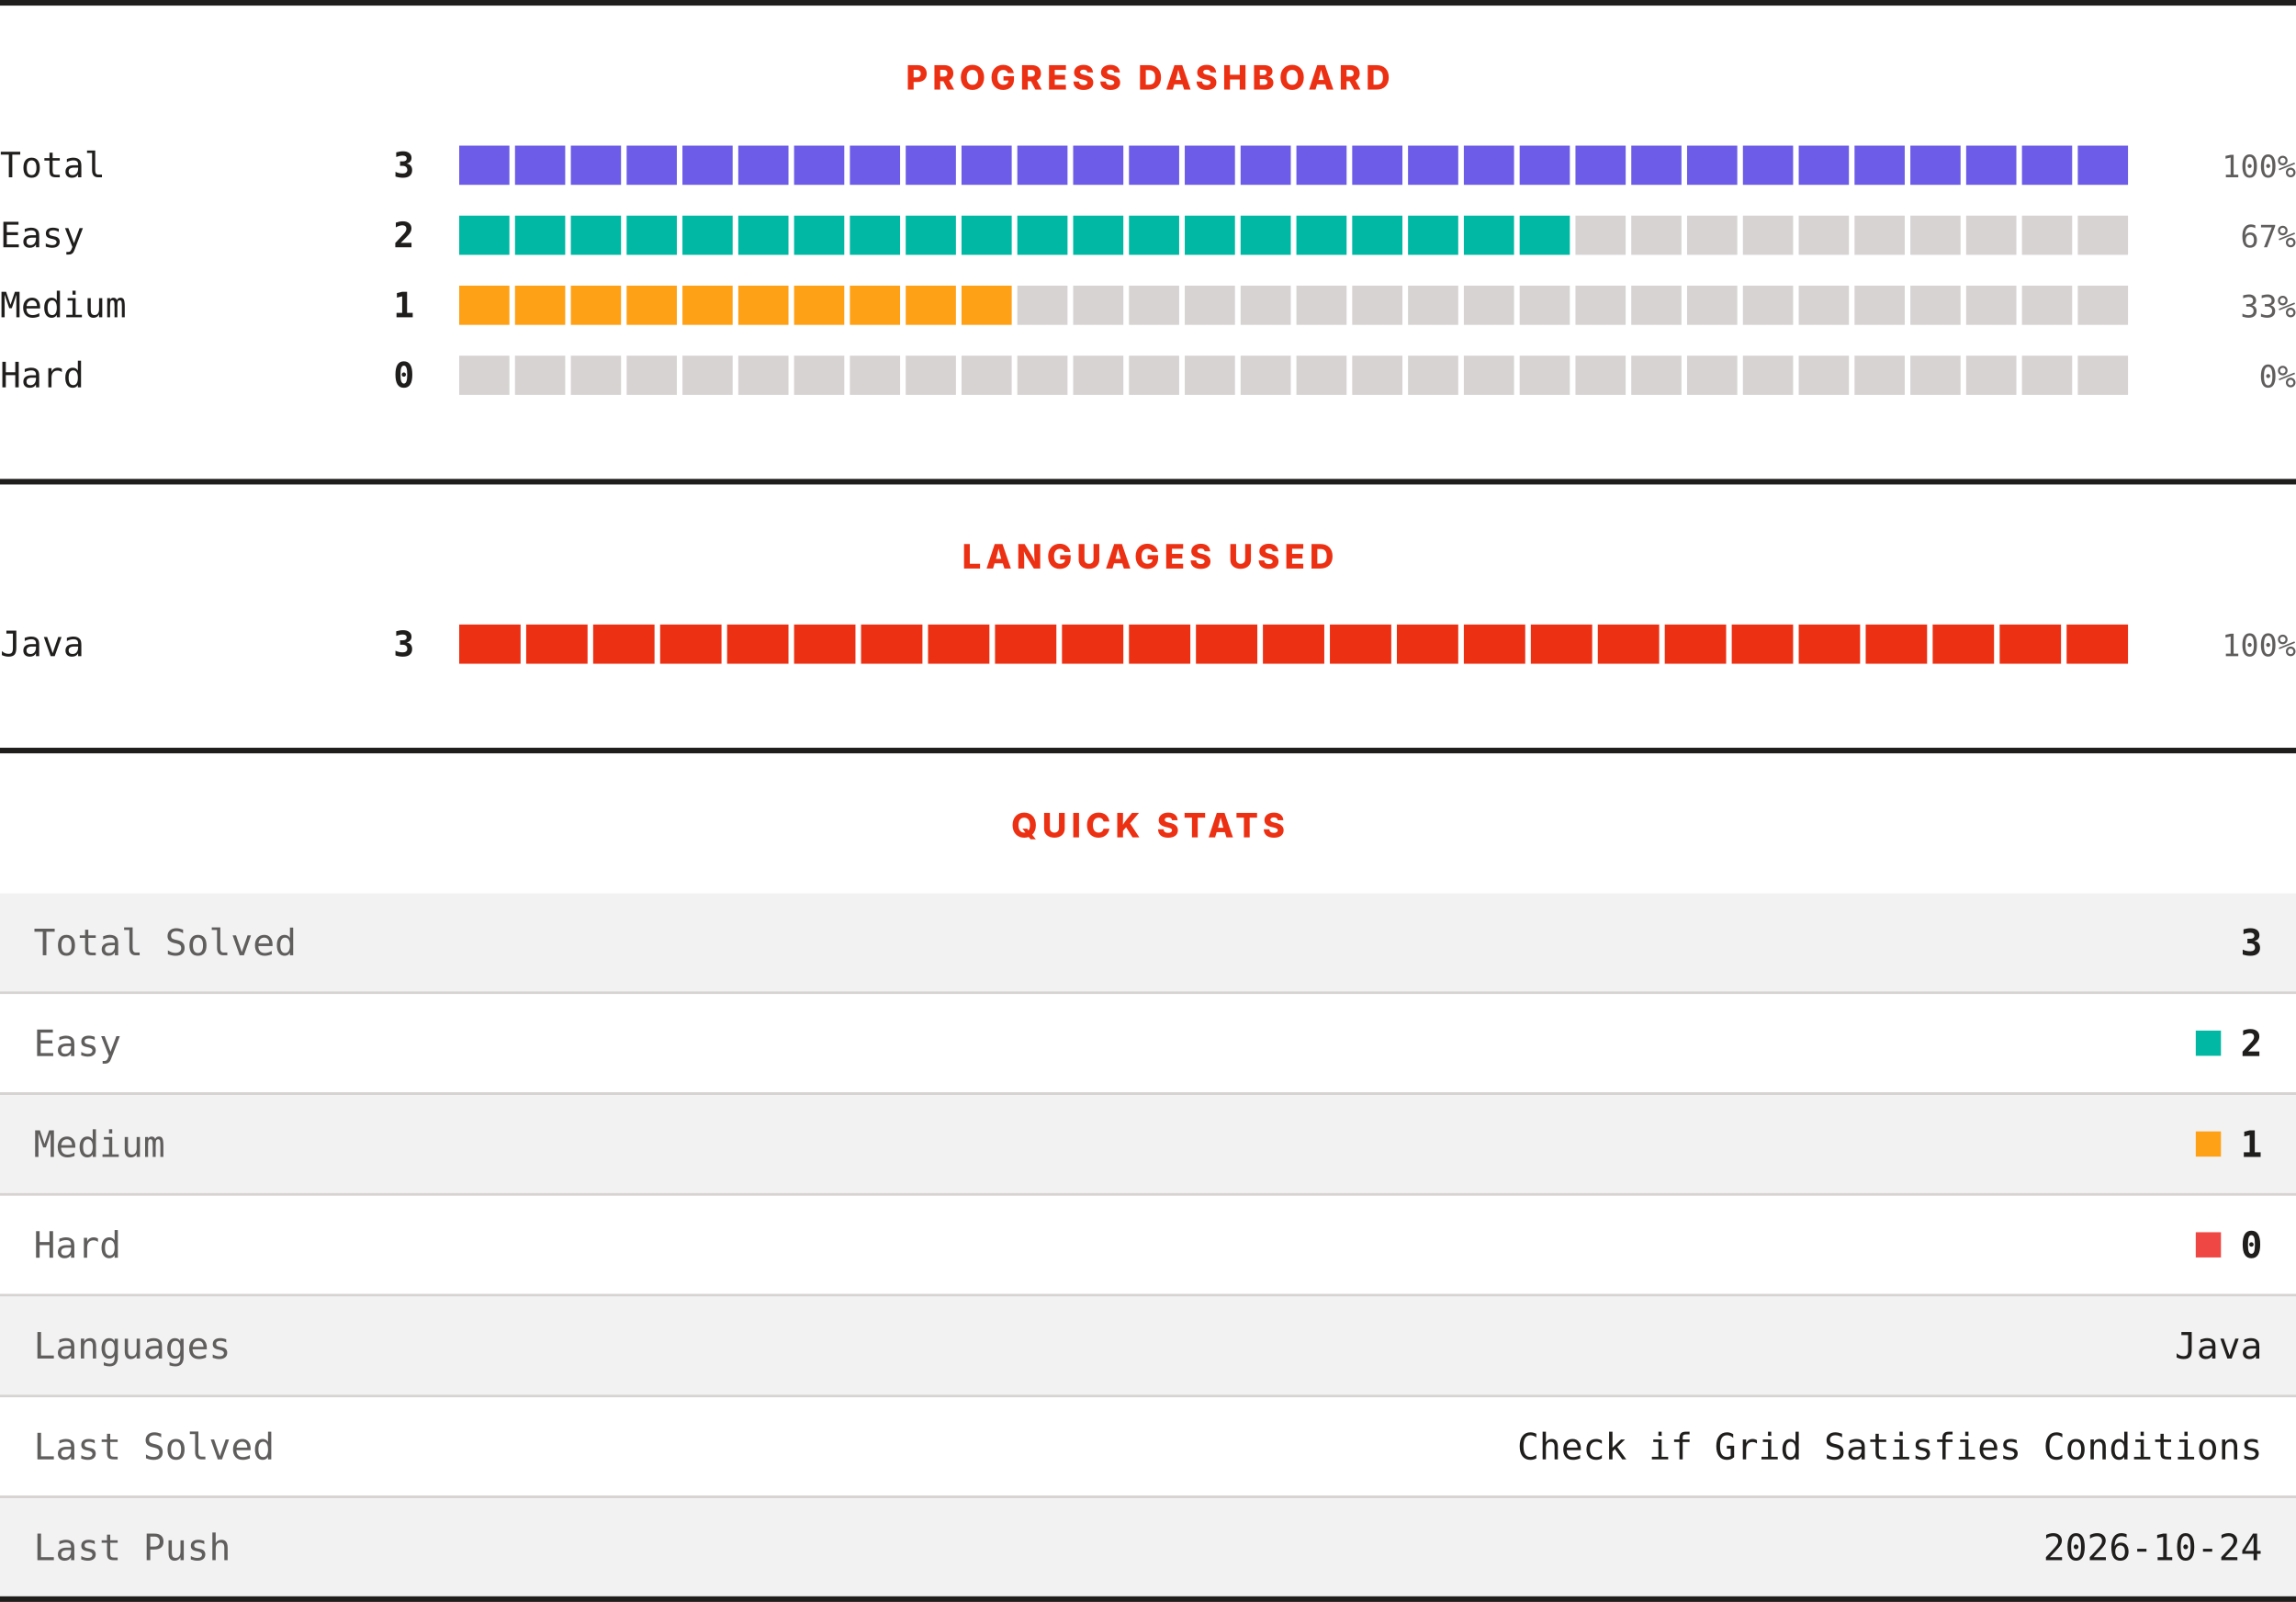
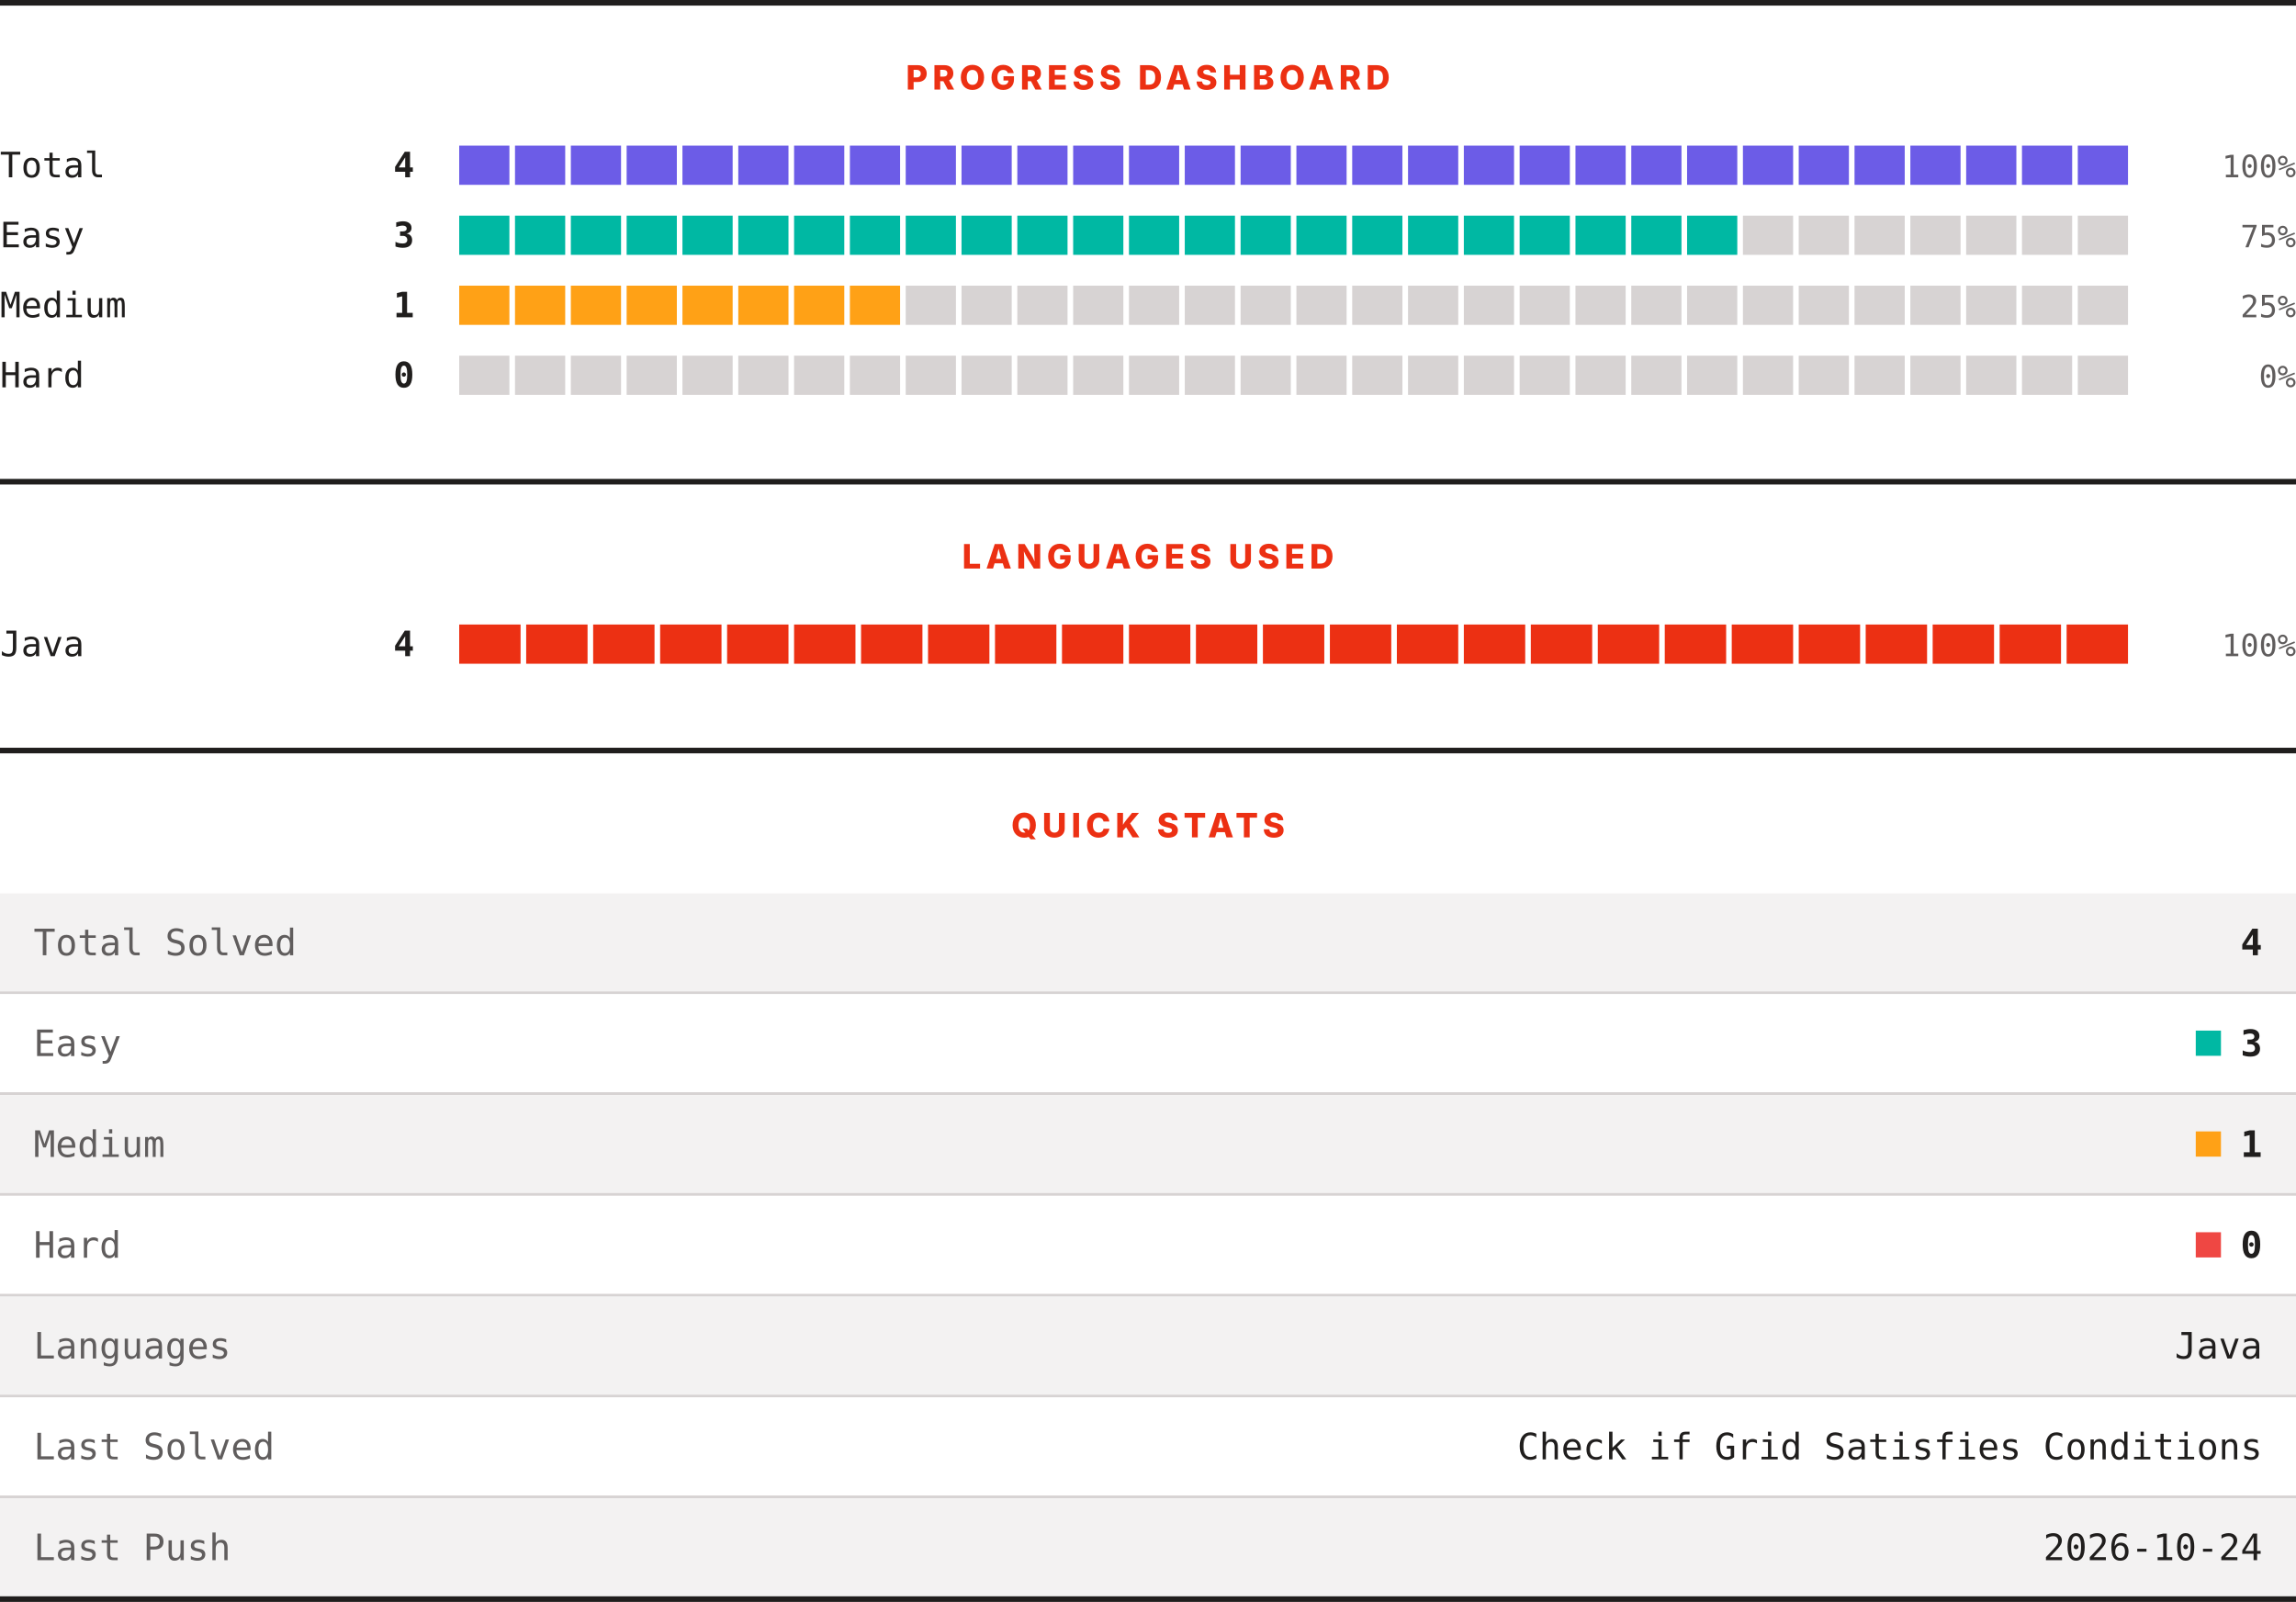
<svg xmlns="http://www.w3.org/2000/svg" width="820" height="572" viewBox="0 0 820 572" role="img" aria-label="LeetCode progress, languages and quick stats">
  <rect width="820" height="572" fill="#ffffff" />
  <rect x="0" y="0" width="820" height="2" fill="#201e1d" />
  <text x="410" y="32" text-anchor="middle" font-family="Archivo, system-ui, -apple-system, Segoe UI, sans-serif" font-size="12" font-weight="800" letter-spacing="1.68" fill="#ec3013">PROGRESS DASHBOARD</text>
  <text x="0" y="63.3" font-family="ui-monospace, SFMono-Regular, Menlo, Consolas, monospace" font-size="12.5" fill="#201e1d">Total</text>
-   <text x="148" y="63.3" text-anchor="end" font-family="ui-monospace, SFMono-Regular, Menlo, Consolas, monospace" font-size="12.5" font-weight="700" fill="#201e1d">3</text>
+   <text x="148" y="63.3" text-anchor="end" font-family="ui-monospace, SFMono-Regular, Menlo, Consolas, monospace" font-size="12.5" font-weight="700" fill="#201e1d">4</text>
  <rect x="164.00" y="52" width="17.93" height="14" fill="#6c5ce7" />
  <rect x="183.93" y="52" width="17.93" height="14" fill="#6c5ce7" />
  <rect x="203.87" y="52" width="17.93" height="14" fill="#6c5ce7" />
  <rect x="223.80" y="52" width="17.93" height="14" fill="#6c5ce7" />
  <rect x="243.73" y="52" width="17.93" height="14" fill="#6c5ce7" />
  <rect x="263.67" y="52" width="17.93" height="14" fill="#6c5ce7" />
  <rect x="283.60" y="52" width="17.93" height="14" fill="#6c5ce7" />
  <rect x="303.53" y="52" width="17.93" height="14" fill="#6c5ce7" />
  <rect x="323.47" y="52" width="17.93" height="14" fill="#6c5ce7" />
  <rect x="343.40" y="52" width="17.93" height="14" fill="#6c5ce7" />
  <rect x="363.33" y="52" width="17.93" height="14" fill="#6c5ce7" />
  <rect x="383.27" y="52" width="17.93" height="14" fill="#6c5ce7" />
  <rect x="403.20" y="52" width="17.93" height="14" fill="#6c5ce7" />
  <rect x="423.13" y="52" width="17.93" height="14" fill="#6c5ce7" />
  <rect x="443.07" y="52" width="17.93" height="14" fill="#6c5ce7" />
  <rect x="463.00" y="52" width="17.93" height="14" fill="#6c5ce7" />
  <rect x="482.93" y="52" width="17.93" height="14" fill="#6c5ce7" />
  <rect x="502.87" y="52" width="17.93" height="14" fill="#6c5ce7" />
  <rect x="522.80" y="52" width="17.93" height="14" fill="#6c5ce7" />
  <rect x="542.73" y="52" width="17.93" height="14" fill="#6c5ce7" />
  <rect x="562.67" y="52" width="17.93" height="14" fill="#6c5ce7" />
  <rect x="582.60" y="52" width="17.93" height="14" fill="#6c5ce7" />
  <rect x="602.53" y="52" width="17.93" height="14" fill="#6c5ce7" />
  <rect x="622.47" y="52" width="17.93" height="14" fill="#6c5ce7" />
  <rect x="642.40" y="52" width="17.93" height="14" fill="#6c5ce7" />
  <rect x="662.33" y="52" width="17.93" height="14" fill="#6c5ce7" />
  <rect x="682.27" y="52" width="17.93" height="14" fill="#6c5ce7" />
  <rect x="702.20" y="52" width="17.93" height="14" fill="#6c5ce7" />
  <rect x="722.13" y="52" width="17.93" height="14" fill="#6c5ce7" />
  <rect x="742.07" y="52" width="17.93" height="14" fill="#6c5ce7" />
  <text x="820" y="63.3" text-anchor="end" font-family="ui-monospace, SFMono-Regular, Menlo, Consolas, monospace" font-size="11" fill="#605d5d">100%</text>
  <text x="0" y="88.3" font-family="ui-monospace, SFMono-Regular, Menlo, Consolas, monospace" font-size="12.5" fill="#201e1d">Easy</text>
-   <text x="148" y="88.3" text-anchor="end" font-family="ui-monospace, SFMono-Regular, Menlo, Consolas, monospace" font-size="12.5" font-weight="700" fill="#201e1d">2</text>
+   <text x="148" y="88.3" text-anchor="end" font-family="ui-monospace, SFMono-Regular, Menlo, Consolas, monospace" font-size="12.5" font-weight="700" fill="#201e1d">3</text>
  <rect x="164.00" y="77" width="17.93" height="14" fill="#00b8a3" />
  <rect x="183.93" y="77" width="17.93" height="14" fill="#00b8a3" />
  <rect x="203.87" y="77" width="17.93" height="14" fill="#00b8a3" />
  <rect x="223.80" y="77" width="17.93" height="14" fill="#00b8a3" />
  <rect x="243.73" y="77" width="17.93" height="14" fill="#00b8a3" />
  <rect x="263.67" y="77" width="17.93" height="14" fill="#00b8a3" />
  <rect x="283.60" y="77" width="17.93" height="14" fill="#00b8a3" />
  <rect x="303.53" y="77" width="17.93" height="14" fill="#00b8a3" />
  <rect x="323.47" y="77" width="17.93" height="14" fill="#00b8a3" />
  <rect x="343.40" y="77" width="17.93" height="14" fill="#00b8a3" />
  <rect x="363.33" y="77" width="17.93" height="14" fill="#00b8a3" />
  <rect x="383.27" y="77" width="17.93" height="14" fill="#00b8a3" />
  <rect x="403.20" y="77" width="17.93" height="14" fill="#00b8a3" />
  <rect x="423.13" y="77" width="17.93" height="14" fill="#00b8a3" />
  <rect x="443.07" y="77" width="17.93" height="14" fill="#00b8a3" />
  <rect x="463.00" y="77" width="17.93" height="14" fill="#00b8a3" />
  <rect x="482.93" y="77" width="17.93" height="14" fill="#00b8a3" />
  <rect x="502.87" y="77" width="17.93" height="14" fill="#00b8a3" />
  <rect x="522.80" y="77" width="17.93" height="14" fill="#00b8a3" />
  <rect x="542.73" y="77" width="17.93" height="14" fill="#00b8a3" />
-   <rect x="562.67" y="77" width="17.93" height="14" fill="#d7d3d3" />
-   <rect x="582.60" y="77" width="17.93" height="14" fill="#d7d3d3" />
-   <rect x="602.53" y="77" width="17.93" height="14" fill="#d7d3d3" />
+   <rect x="562.67" y="77" width="17.93" height="14" fill="#00b8a3" />
+   <rect x="582.60" y="77" width="17.93" height="14" fill="#00b8a3" />
+   <rect x="602.53" y="77" width="17.93" height="14" fill="#00b8a3" />
  <rect x="622.47" y="77" width="17.93" height="14" fill="#d7d3d3" />
  <rect x="642.40" y="77" width="17.93" height="14" fill="#d7d3d3" />
  <rect x="662.33" y="77" width="17.93" height="14" fill="#d7d3d3" />
  <rect x="682.27" y="77" width="17.93" height="14" fill="#d7d3d3" />
  <rect x="702.20" y="77" width="17.93" height="14" fill="#d7d3d3" />
  <rect x="722.13" y="77" width="17.93" height="14" fill="#d7d3d3" />
  <rect x="742.07" y="77" width="17.93" height="14" fill="#d7d3d3" />
-   <text x="820" y="88.3" text-anchor="end" font-family="ui-monospace, SFMono-Regular, Menlo, Consolas, monospace" font-size="11" fill="#605d5d">67%</text>
+   <text x="820" y="88.3" text-anchor="end" font-family="ui-monospace, SFMono-Regular, Menlo, Consolas, monospace" font-size="11" fill="#605d5d">75%</text>
  <text x="0" y="113.3" font-family="ui-monospace, SFMono-Regular, Menlo, Consolas, monospace" font-size="12.5" fill="#201e1d">Medium</text>
  <text x="148" y="113.3" text-anchor="end" font-family="ui-monospace, SFMono-Regular, Menlo, Consolas, monospace" font-size="12.5" font-weight="700" fill="#201e1d">1</text>
  <rect x="164.00" y="102" width="17.93" height="14" fill="#ffa116" />
  <rect x="183.93" y="102" width="17.93" height="14" fill="#ffa116" />
  <rect x="203.87" y="102" width="17.93" height="14" fill="#ffa116" />
  <rect x="223.80" y="102" width="17.93" height="14" fill="#ffa116" />
  <rect x="243.73" y="102" width="17.93" height="14" fill="#ffa116" />
  <rect x="263.67" y="102" width="17.93" height="14" fill="#ffa116" />
  <rect x="283.60" y="102" width="17.93" height="14" fill="#ffa116" />
  <rect x="303.53" y="102" width="17.93" height="14" fill="#ffa116" />
-   <rect x="323.47" y="102" width="17.93" height="14" fill="#ffa116" />
-   <rect x="343.40" y="102" width="17.93" height="14" fill="#ffa116" />
+   <rect x="323.47" y="102" width="17.93" height="14" fill="#d7d3d3" />
+   <rect x="343.40" y="102" width="17.93" height="14" fill="#d7d3d3" />
  <rect x="363.33" y="102" width="17.93" height="14" fill="#d7d3d3" />
  <rect x="383.27" y="102" width="17.93" height="14" fill="#d7d3d3" />
  <rect x="403.20" y="102" width="17.93" height="14" fill="#d7d3d3" />
  <rect x="423.13" y="102" width="17.93" height="14" fill="#d7d3d3" />
  <rect x="443.07" y="102" width="17.93" height="14" fill="#d7d3d3" />
  <rect x="463.00" y="102" width="17.93" height="14" fill="#d7d3d3" />
  <rect x="482.93" y="102" width="17.93" height="14" fill="#d7d3d3" />
  <rect x="502.87" y="102" width="17.93" height="14" fill="#d7d3d3" />
  <rect x="522.80" y="102" width="17.93" height="14" fill="#d7d3d3" />
  <rect x="542.73" y="102" width="17.93" height="14" fill="#d7d3d3" />
  <rect x="562.67" y="102" width="17.93" height="14" fill="#d7d3d3" />
  <rect x="582.60" y="102" width="17.93" height="14" fill="#d7d3d3" />
  <rect x="602.53" y="102" width="17.93" height="14" fill="#d7d3d3" />
  <rect x="622.47" y="102" width="17.93" height="14" fill="#d7d3d3" />
  <rect x="642.40" y="102" width="17.93" height="14" fill="#d7d3d3" />
  <rect x="662.33" y="102" width="17.93" height="14" fill="#d7d3d3" />
  <rect x="682.27" y="102" width="17.93" height="14" fill="#d7d3d3" />
  <rect x="702.20" y="102" width="17.93" height="14" fill="#d7d3d3" />
  <rect x="722.13" y="102" width="17.93" height="14" fill="#d7d3d3" />
  <rect x="742.07" y="102" width="17.93" height="14" fill="#d7d3d3" />
-   <text x="820" y="113.3" text-anchor="end" font-family="ui-monospace, SFMono-Regular, Menlo, Consolas, monospace" font-size="11" fill="#605d5d">33%</text>
+   <text x="820" y="113.3" text-anchor="end" font-family="ui-monospace, SFMono-Regular, Menlo, Consolas, monospace" font-size="11" fill="#605d5d">25%</text>
  <text x="0" y="138.3" font-family="ui-monospace, SFMono-Regular, Menlo, Consolas, monospace" font-size="12.5" fill="#201e1d">Hard</text>
  <text x="148" y="138.3" text-anchor="end" font-family="ui-monospace, SFMono-Regular, Menlo, Consolas, monospace" font-size="12.5" font-weight="700" fill="#201e1d">0</text>
  <rect x="164.00" y="127" width="17.93" height="14" fill="#d7d3d3" />
  <rect x="183.93" y="127" width="17.93" height="14" fill="#d7d3d3" />
  <rect x="203.87" y="127" width="17.93" height="14" fill="#d7d3d3" />
  <rect x="223.80" y="127" width="17.93" height="14" fill="#d7d3d3" />
  <rect x="243.73" y="127" width="17.93" height="14" fill="#d7d3d3" />
  <rect x="263.67" y="127" width="17.93" height="14" fill="#d7d3d3" />
  <rect x="283.60" y="127" width="17.93" height="14" fill="#d7d3d3" />
  <rect x="303.53" y="127" width="17.93" height="14" fill="#d7d3d3" />
  <rect x="323.47" y="127" width="17.93" height="14" fill="#d7d3d3" />
  <rect x="343.40" y="127" width="17.93" height="14" fill="#d7d3d3" />
  <rect x="363.33" y="127" width="17.93" height="14" fill="#d7d3d3" />
  <rect x="383.27" y="127" width="17.93" height="14" fill="#d7d3d3" />
  <rect x="403.20" y="127" width="17.93" height="14" fill="#d7d3d3" />
  <rect x="423.13" y="127" width="17.93" height="14" fill="#d7d3d3" />
  <rect x="443.07" y="127" width="17.93" height="14" fill="#d7d3d3" />
  <rect x="463.00" y="127" width="17.93" height="14" fill="#d7d3d3" />
  <rect x="482.93" y="127" width="17.93" height="14" fill="#d7d3d3" />
  <rect x="502.87" y="127" width="17.93" height="14" fill="#d7d3d3" />
  <rect x="522.80" y="127" width="17.93" height="14" fill="#d7d3d3" />
  <rect x="542.73" y="127" width="17.93" height="14" fill="#d7d3d3" />
  <rect x="562.67" y="127" width="17.93" height="14" fill="#d7d3d3" />
  <rect x="582.60" y="127" width="17.93" height="14" fill="#d7d3d3" />
  <rect x="602.53" y="127" width="17.93" height="14" fill="#d7d3d3" />
  <rect x="622.47" y="127" width="17.93" height="14" fill="#d7d3d3" />
  <rect x="642.40" y="127" width="17.93" height="14" fill="#d7d3d3" />
  <rect x="662.33" y="127" width="17.93" height="14" fill="#d7d3d3" />
  <rect x="682.27" y="127" width="17.93" height="14" fill="#d7d3d3" />
  <rect x="702.20" y="127" width="17.93" height="14" fill="#d7d3d3" />
  <rect x="722.13" y="127" width="17.93" height="14" fill="#d7d3d3" />
  <rect x="742.07" y="127" width="17.93" height="14" fill="#d7d3d3" />
  <text x="820" y="138.3" text-anchor="end" font-family="ui-monospace, SFMono-Regular, Menlo, Consolas, monospace" font-size="11" fill="#605d5d">0%</text>
  <rect x="0" y="171" width="820" height="2" fill="#201e1d" />
  <text x="410" y="203" text-anchor="middle" font-family="Archivo, system-ui, -apple-system, Segoe UI, sans-serif" font-size="12" font-weight="800" letter-spacing="1.68" fill="#ec3013">LANGUAGES USED</text>
  <text x="0" y="234.3" font-family="ui-monospace, SFMono-Regular, Menlo, Consolas, monospace" font-size="12.5" fill="#201e1d">Java</text>
-   <text x="148" y="234.3" text-anchor="end" font-family="ui-monospace, SFMono-Regular, Menlo, Consolas, monospace" font-size="12.5" font-weight="700" fill="#201e1d">3</text>
+   <text x="148" y="234.3" text-anchor="end" font-family="ui-monospace, SFMono-Regular, Menlo, Consolas, monospace" font-size="12.5" font-weight="700" fill="#201e1d">4</text>
  <rect x="164.00" y="223" width="21.92" height="14" fill="#ec3013" />
  <rect x="187.92" y="223" width="21.92" height="14" fill="#ec3013" />
  <rect x="211.84" y="223" width="21.92" height="14" fill="#ec3013" />
  <rect x="235.76" y="223" width="21.92" height="14" fill="#ec3013" />
  <rect x="259.68" y="223" width="21.92" height="14" fill="#ec3013" />
  <rect x="283.60" y="223" width="21.92" height="14" fill="#ec3013" />
  <rect x="307.52" y="223" width="21.92" height="14" fill="#ec3013" />
  <rect x="331.44" y="223" width="21.92" height="14" fill="#ec3013" />
  <rect x="355.36" y="223" width="21.92" height="14" fill="#ec3013" />
  <rect x="379.28" y="223" width="21.92" height="14" fill="#ec3013" />
  <rect x="403.20" y="223" width="21.92" height="14" fill="#ec3013" />
  <rect x="427.12" y="223" width="21.92" height="14" fill="#ec3013" />
  <rect x="451.04" y="223" width="21.92" height="14" fill="#ec3013" />
  <rect x="474.96" y="223" width="21.92" height="14" fill="#ec3013" />
  <rect x="498.88" y="223" width="21.92" height="14" fill="#ec3013" />
  <rect x="522.80" y="223" width="21.92" height="14" fill="#ec3013" />
  <rect x="546.72" y="223" width="21.92" height="14" fill="#ec3013" />
  <rect x="570.64" y="223" width="21.92" height="14" fill="#ec3013" />
  <rect x="594.56" y="223" width="21.92" height="14" fill="#ec3013" />
  <rect x="618.48" y="223" width="21.92" height="14" fill="#ec3013" />
  <rect x="642.40" y="223" width="21.92" height="14" fill="#ec3013" />
  <rect x="666.32" y="223" width="21.92" height="14" fill="#ec3013" />
  <rect x="690.24" y="223" width="21.92" height="14" fill="#ec3013" />
  <rect x="714.16" y="223" width="21.92" height="14" fill="#ec3013" />
  <rect x="738.08" y="223" width="21.92" height="14" fill="#ec3013" />
  <text x="820" y="234.3" text-anchor="end" font-family="ui-monospace, SFMono-Regular, Menlo, Consolas, monospace" font-size="11" fill="#605d5d">100%</text>
  <rect x="0" y="267" width="820" height="2" fill="#201e1d" />
  <text x="410" y="299" text-anchor="middle" font-family="Archivo, system-ui, -apple-system, Segoe UI, sans-serif" font-size="12" font-weight="800" letter-spacing="1.68" fill="#ec3013">QUICK STATS</text>
  <rect x="0" y="319" width="820" height="35" fill="#f3f2f2" />
  <text x="12" y="341.1" font-family="ui-monospace, SFMono-Regular, Menlo, Consolas, monospace" font-size="13" fill="#605d5d">Total Solved</text>
-   <text x="808" y="341.1" text-anchor="end" font-family="ui-monospace, SFMono-Regular, Menlo, Consolas, monospace" font-size="13" font-weight="700" fill="#201e1d">3</text>
+   <text x="808" y="341.1" text-anchor="end" font-family="ui-monospace, SFMono-Regular, Menlo, Consolas, monospace" font-size="13" font-weight="700" fill="#201e1d">4</text>
  <rect x="0" y="354" width="820" height="1" fill="#d7d3d3" />
  <rect x="0" y="355" width="820" height="35" fill="#ffffff" />
  <text x="12" y="377.1" font-family="ui-monospace, SFMono-Regular, Menlo, Consolas, monospace" font-size="13" fill="#605d5d">Easy</text>
  <rect x="784.2" y="368" width="9" height="9" fill="#00b8a3" />
-   <text x="808" y="377.1" text-anchor="end" font-family="ui-monospace, SFMono-Regular, Menlo, Consolas, monospace" font-size="13" font-weight="700" fill="#201e1d">2</text>
+   <text x="808" y="377.1" text-anchor="end" font-family="ui-monospace, SFMono-Regular, Menlo, Consolas, monospace" font-size="13" font-weight="700" fill="#201e1d">3</text>
  <rect x="0" y="390" width="820" height="1" fill="#d7d3d3" />
  <rect x="0" y="391" width="820" height="35" fill="#f3f2f2" />
  <text x="12" y="413.1" font-family="ui-monospace, SFMono-Regular, Menlo, Consolas, monospace" font-size="13" fill="#605d5d">Medium</text>
  <rect x="784.2" y="404" width="9" height="9" fill="#ffa116" />
  <text x="808" y="413.1" text-anchor="end" font-family="ui-monospace, SFMono-Regular, Menlo, Consolas, monospace" font-size="13" font-weight="700" fill="#201e1d">1</text>
  <rect x="0" y="426" width="820" height="1" fill="#d7d3d3" />
  <rect x="0" y="427" width="820" height="35" fill="#ffffff" />
  <text x="12" y="449.1" font-family="ui-monospace, SFMono-Regular, Menlo, Consolas, monospace" font-size="13" fill="#605d5d">Hard</text>
  <rect x="784.2" y="440" width="9" height="9" fill="#ef4743" />
  <text x="808" y="449.1" text-anchor="end" font-family="ui-monospace, SFMono-Regular, Menlo, Consolas, monospace" font-size="13" font-weight="700" fill="#201e1d">0</text>
  <rect x="0" y="462" width="820" height="1" fill="#d7d3d3" />
  <rect x="0" y="463" width="820" height="35" fill="#f3f2f2" />
  <text x="12" y="485.1" font-family="ui-monospace, SFMono-Regular, Menlo, Consolas, monospace" font-size="13" fill="#605d5d">Languages</text>
  <text x="808" y="485.1" text-anchor="end" font-family="ui-monospace, SFMono-Regular, Menlo, Consolas, monospace" font-size="13" fill="#201e1d">Java</text>
  <rect x="0" y="498" width="820" height="1" fill="#d7d3d3" />
  <rect x="0" y="499" width="820" height="35" fill="#ffffff" />
  <text x="12" y="521.1" font-family="ui-monospace, SFMono-Regular, Menlo, Consolas, monospace" font-size="13" fill="#605d5d">Last Solved</text>
  <text x="808" y="521.1" text-anchor="end" font-family="ui-monospace, SFMono-Regular, Menlo, Consolas, monospace" font-size="13" fill="#201e1d">Check if Grid Satisfies Conditions</text>
  <rect x="0" y="534" width="820" height="1" fill="#d7d3d3" />
  <rect x="0" y="535" width="820" height="35" fill="#f3f2f2" />
  <text x="12" y="557.1" font-family="ui-monospace, SFMono-Regular, Menlo, Consolas, monospace" font-size="13" fill="#605d5d">Last Push</text>
  <text x="808" y="557.1" text-anchor="end" font-family="ui-monospace, SFMono-Regular, Menlo, Consolas, monospace" font-size="13" fill="#201e1d">2026-10-24</text>
  <rect x="0" y="570" width="820" height="2" fill="#201e1d" />
</svg>
